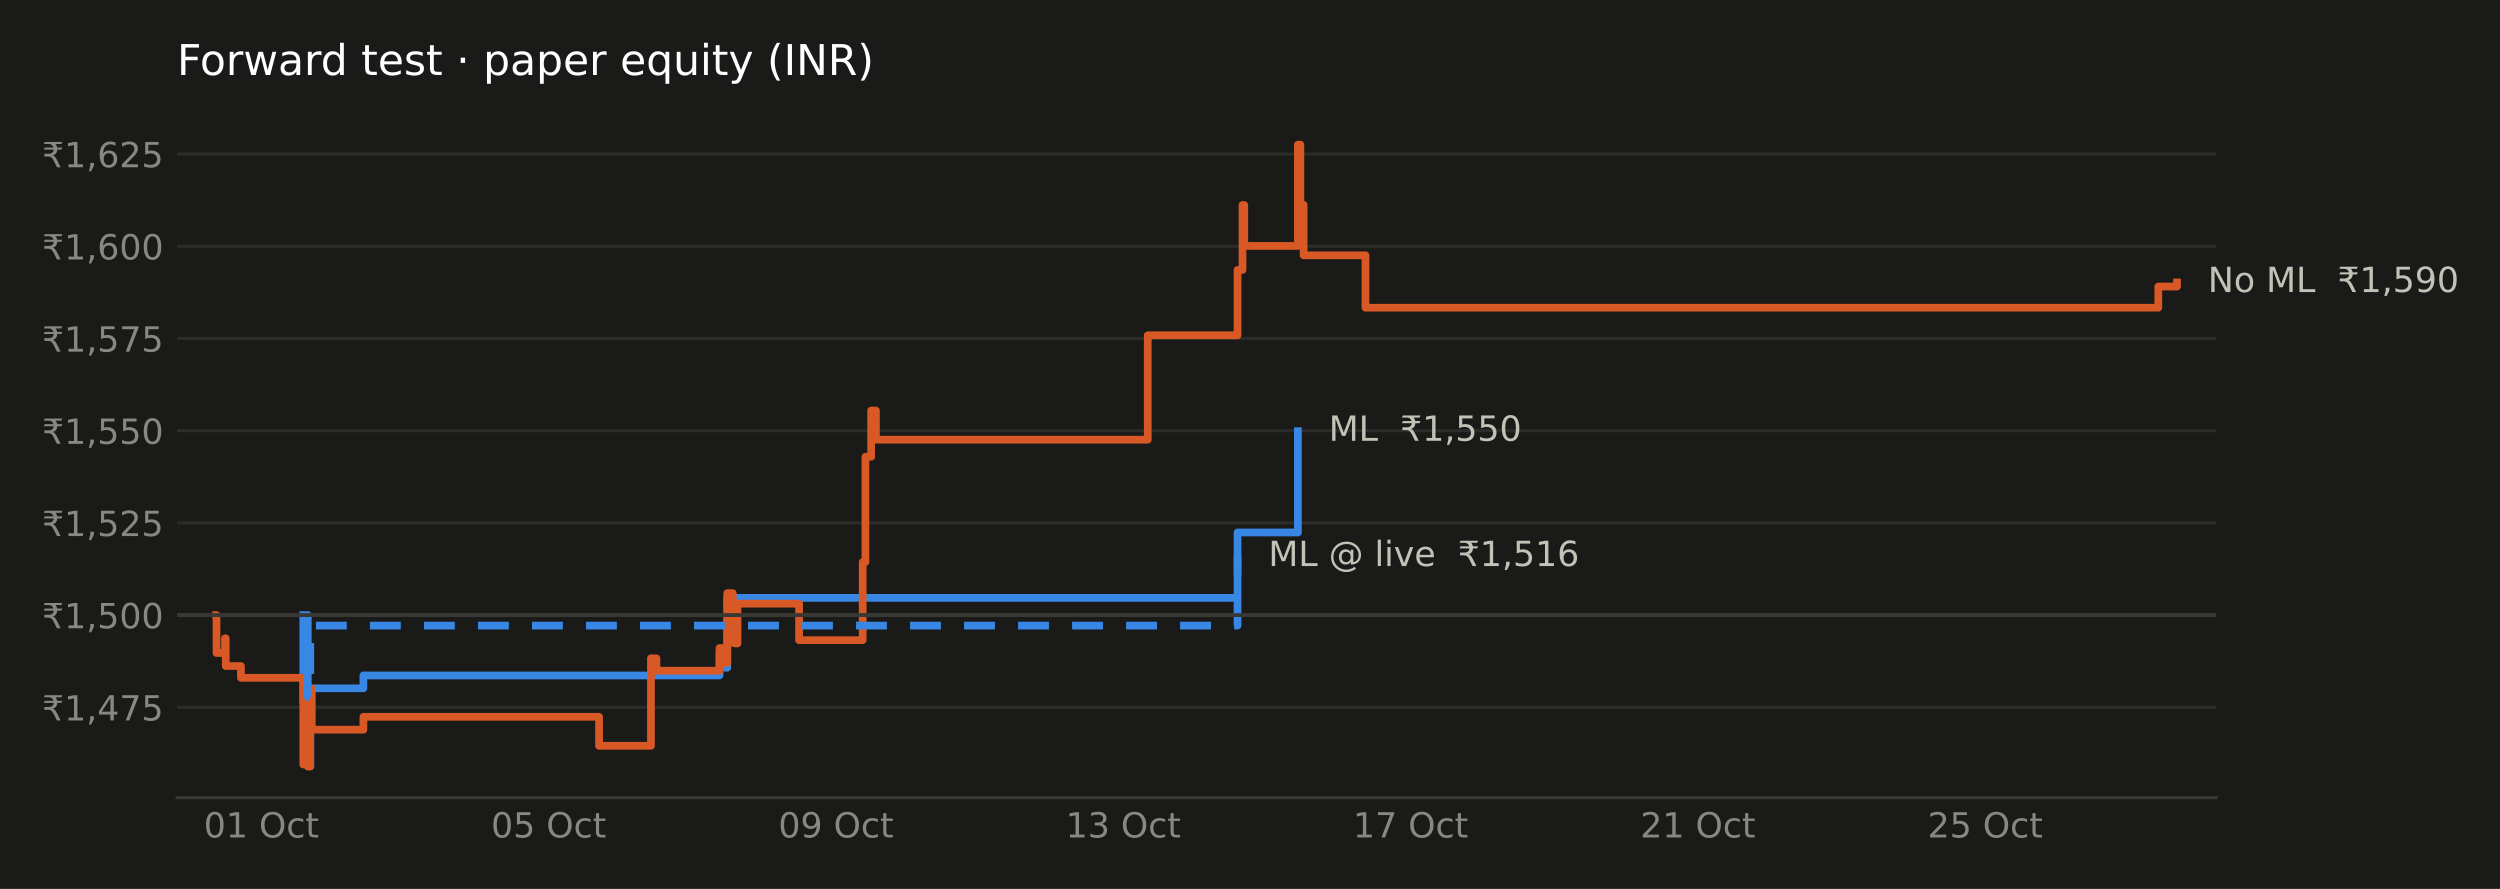
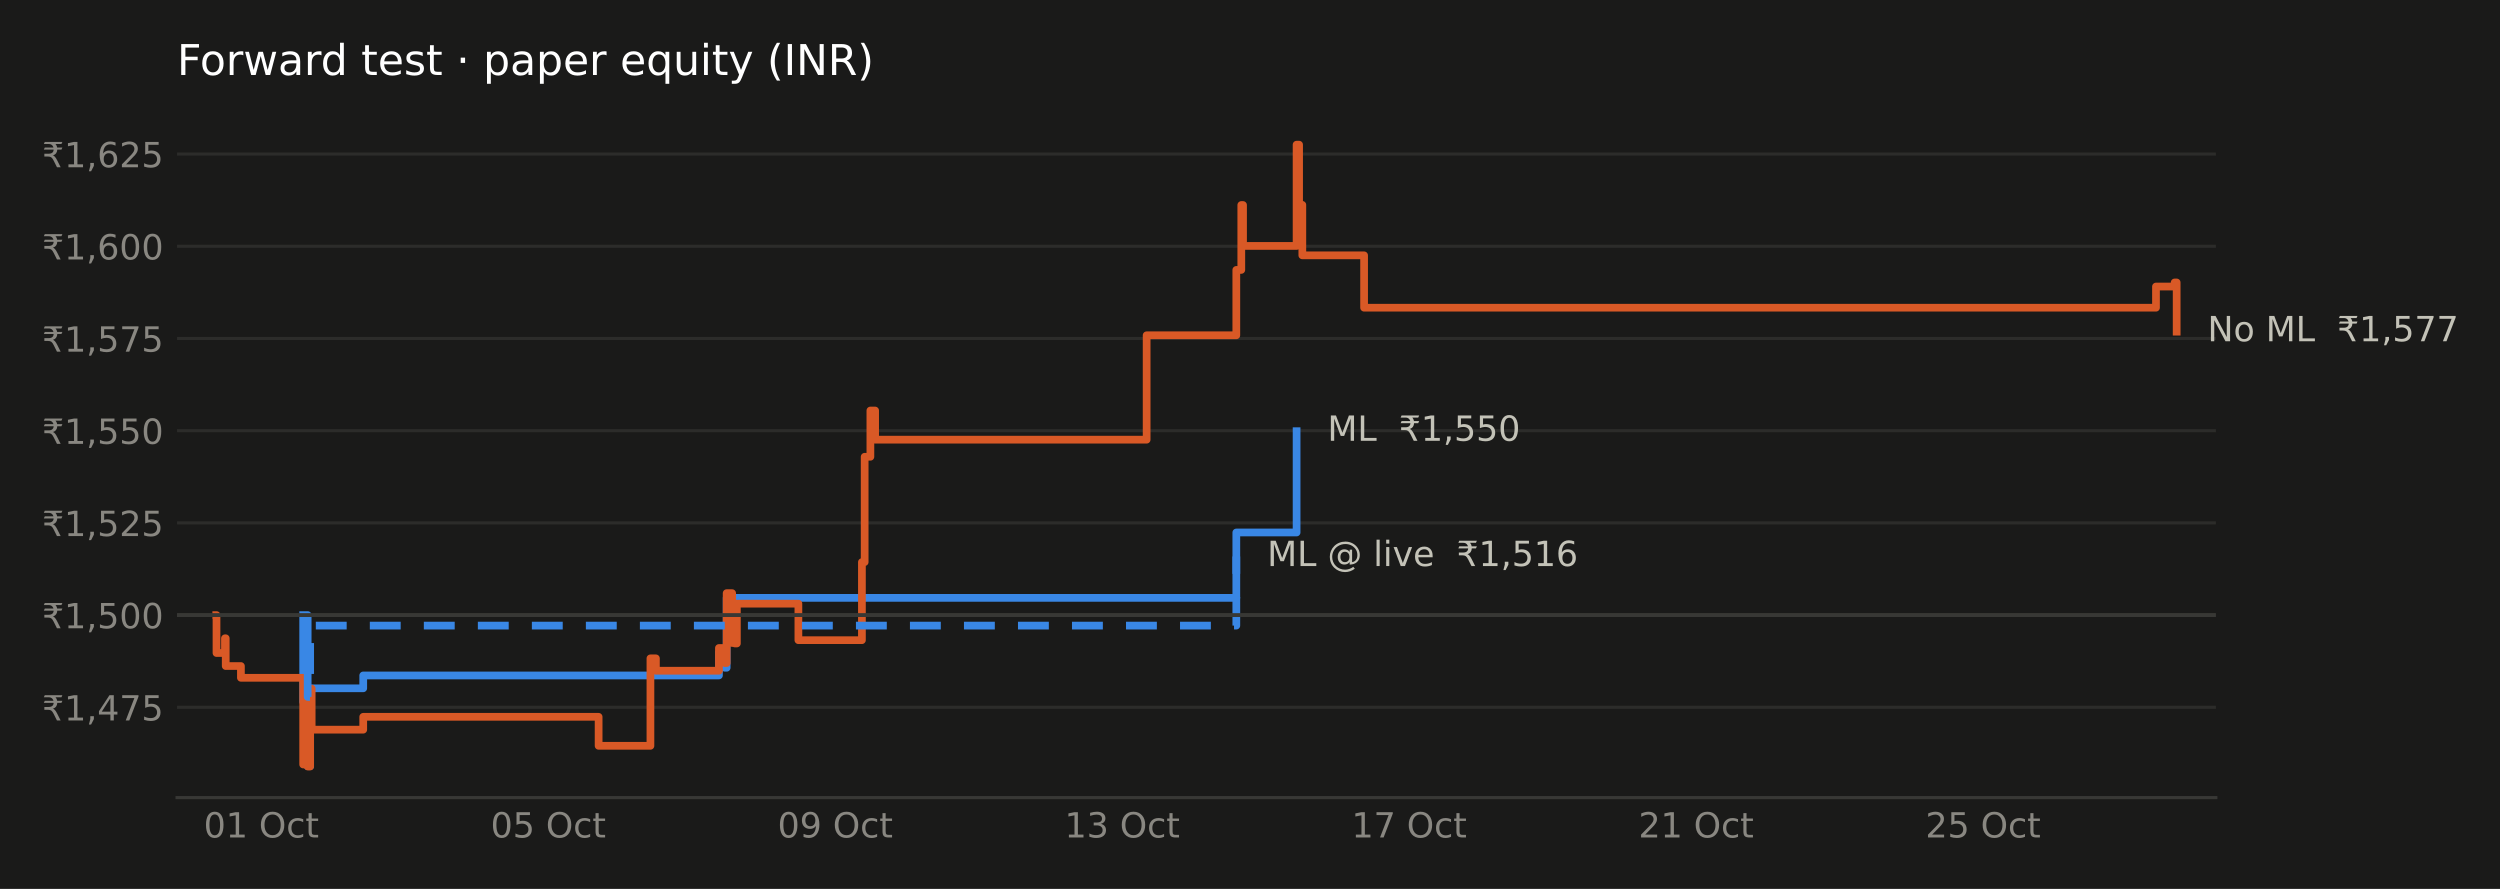
<svg xmlns="http://www.w3.org/2000/svg" xmlns:xlink="http://www.w3.org/1999/xlink" width="648pt" height="230.4pt" viewBox="0 0 648 230.4" version="1.1">
  <defs>
    <style type="text/css">*{stroke-linejoin: round; stroke-linecap: butt}</style>
  </defs>
  <g id="figure_1">
    <g id="patch_1">
      <path d="M 0 230.4  L 648 230.4  L 648 0  L 0 0  z " style="fill: #1a1a19" />
    </g>
    <g id="axes_1">
      <g id="patch_2">
-         <path d="M 45.89 206.74  L 574.442 206.74  L 574.442 29.44  L 45.89 29.44  z " style="fill: #1a1a19" />
+         <path d="M 45.89 206.74  L 574.352 206.74  L 574.352 29.44  L 45.89 29.44  z " style="fill: #1a1a19" />
      </g>
      <g id="matplotlib.axis_1">
        <g id="xtick_1">
          <g id="line2d_1" />
          <g id="text_1">
-             <g style="fill: #898781" transform="translate(52.81766 217.0786) scale(0.09 -0.09)">
+             <g style="fill: #898781" transform="translate(52.80205 217.0786) scale(0.09 -0.09)">
              <defs>
                <path id="DejaVuSans-30" d="M 2034 4250  Q 1547 4250 1301 3770  Q 1056 3291 1056 2328  Q 1056 1369 1301 889  Q 1547 409 2034 409  Q 2525 409 2770 889  Q 3016 1369 3016 2328  Q 3016 3291 2770 3770  Q 2525 4250 2034 4250  z M 2034 4750  Q 2819 4750 3233 4129  Q 3647 3509 3647 2328  Q 3647 1150 3233 529  Q 2819 -91 2034 -91  Q 1250 -91 836 529  Q 422 1150 422 2328  Q 422 3509 836 4129  Q 1250 4750 2034 4750  z " transform="scale(0.015625)" />
                <path id="DejaVuSans-31" d="M 794 531  L 1825 531  L 1825 4091  L 703 3866  L 703 4441  L 1819 4666  L 2450 4666  L 2450 531  L 3481 531  L 3481 0  L 794 0  L 794 531  z " transform="scale(0.015625)" />
                <path id="DejaVuSans-20" transform="scale(0.015625)" />
                <path id="DejaVuSans-4f" d="M 2522 4238  Q 1834 4238 1429 3725  Q 1025 3213 1025 2328  Q 1025 1447 1429 934  Q 1834 422 2522 422  Q 3209 422 3611 934  Q 4013 1447 4013 2328  Q 4013 3213 3611 3725  Q 3209 4238 2522 4238  z M 2522 4750  Q 3503 4750 4090 4092  Q 4678 3434 4678 2328  Q 4678 1225 4090 567  Q 3503 -91 2522 -91  Q 1538 -91 948 565  Q 359 1222 359 2328  Q 359 3434 948 4092  Q 1538 4750 2522 4750  z " transform="scale(0.015625)" />
                <path id="DejaVuSans-63" d="M 3122 3366  L 3122 2828  Q 2878 2963 2633 3030  Q 2388 3097 2138 3097  Q 1578 3097 1268 2742  Q 959 2388 959 1747  Q 959 1106 1268 751  Q 1578 397 2138 397  Q 2388 397 2633 464  Q 2878 531 3122 666  L 3122 134  Q 2881 22 2623 -34  Q 2366 -91 2075 -91  Q 1284 -91 818 406  Q 353 903 353 1747  Q 353 2603 823 3093  Q 1294 3584 2113 3584  Q 2378 3584 2631 3529  Q 2884 3475 3122 3366  z " transform="scale(0.015625)" />
                <path id="DejaVuSans-74" d="M 1172 4494  L 1172 3500  L 2356 3500  L 2356 3053  L 1172 3053  L 1172 1153  Q 1172 725 1289 603  Q 1406 481 1766 481  L 2356 481  L 2356 0  L 1766 0  Q 1100 0 847 248  Q 594 497 594 1153  L 594 3053  L 172 3053  L 172 3500  L 594 3500  L 594 4494  L 1172 4494  z " transform="scale(0.015625)" />
              </defs>
              <use xlink:href="#DejaVuSans-30" />
              <use xlink:href="#DejaVuSans-31" transform="translate(63.62305 0)" />
              <use xlink:href="#DejaVuSans-20" transform="translate(127.2461 0)" />
              <use xlink:href="#DejaVuSans-4f" transform="translate(159.0332 0)" />
              <use xlink:href="#DejaVuSans-63" transform="translate(237.7441 0)" />
              <use xlink:href="#DejaVuSans-74" transform="translate(292.7246 0)" />
            </g>
          </g>
        </g>
        <g id="xtick_2">
          <g id="line2d_2" />
          <g id="text_2">
-             <g style="fill: #898781" transform="translate(127.2864 217.0786) scale(0.09 -0.09)">
+             <g style="fill: #898781" transform="translate(127.1824 217.0786) scale(0.09 -0.09)">
              <defs>
                <path id="DejaVuSans-35" d="M 691 4666  L 3169 4666  L 3169 4134  L 1269 4134  L 1269 2991  Q 1406 3038 1543 3061  Q 1681 3084 1819 3084  Q 2600 3084 3056 2656  Q 3513 2228 3513 1497  Q 3513 744 3044 326  Q 2575 -91 1722 -91  Q 1428 -91 1123 -41  Q 819 9 494 109  L 494 744  Q 775 591 1075 516  Q 1375 441 1709 441  Q 2250 441 2565 725  Q 2881 1009 2881 1497  Q 2881 1984 2565 2268  Q 2250 2553 1709 2553  Q 1456 2553 1204 2497  Q 953 2441 691 2322  L 691 4666  z " transform="scale(0.015625)" />
              </defs>
              <use xlink:href="#DejaVuSans-30" />
              <use xlink:href="#DejaVuSans-35" transform="translate(63.62305 0)" />
              <use xlink:href="#DejaVuSans-20" transform="translate(127.2461 0)" />
              <use xlink:href="#DejaVuSans-4f" transform="translate(159.0332 0)" />
              <use xlink:href="#DejaVuSans-63" transform="translate(237.7441 0)" />
              <use xlink:href="#DejaVuSans-74" transform="translate(292.7246 0)" />
            </g>
          </g>
        </g>
        <g id="xtick_3">
          <g id="line2d_3" />
          <g id="text_3">
-             <g style="fill: #898781" transform="translate(201.7552 217.0786) scale(0.09 -0.09)">
+             <g style="fill: #898781" transform="translate(201.5628 217.0786) scale(0.09 -0.09)">
              <defs>
                <path id="DejaVuSans-39" d="M 703 97  L 703 672  Q 941 559 1184 500  Q 1428 441 1663 441  Q 2288 441 2617 861  Q 2947 1281 2994 2138  Q 2813 1869 2534 1725  Q 2256 1581 1919 1581  Q 1219 1581 811 2004  Q 403 2428 403 3163  Q 403 3881 828 4315  Q 1253 4750 1959 4750  Q 2769 4750 3195 4129  Q 3622 3509 3622 2328  Q 3622 1225 3098 567  Q 2575 -91 1691 -91  Q 1453 -91 1209 -44  Q 966 3 703 97  z M 1959 2075  Q 2384 2075 2632 2365  Q 2881 2656 2881 3163  Q 2881 3666 2632 3958  Q 2384 4250 1959 4250  Q 1534 4250 1286 3958  Q 1038 3666 1038 3163  Q 1038 2656 1286 2365  Q 1534 2075 1959 2075  z " transform="scale(0.015625)" />
              </defs>
              <use xlink:href="#DejaVuSans-30" />
              <use xlink:href="#DejaVuSans-39" transform="translate(63.62305 0)" />
              <use xlink:href="#DejaVuSans-20" transform="translate(127.2461 0)" />
              <use xlink:href="#DejaVuSans-4f" transform="translate(159.0332 0)" />
              <use xlink:href="#DejaVuSans-63" transform="translate(237.7441 0)" />
              <use xlink:href="#DejaVuSans-74" transform="translate(292.7246 0)" />
            </g>
          </g>
        </g>
        <g id="xtick_4">
          <g id="line2d_4" />
          <g id="text_4">
-             <g style="fill: #898781" transform="translate(276.2239 217.0786) scale(0.09 -0.09)">
+             <g style="fill: #898781" transform="translate(275.9432 217.0786) scale(0.09 -0.09)">
              <defs>
                <path id="DejaVuSans-33" d="M 2597 2516  Q 3050 2419 3304 2112  Q 3559 1806 3559 1356  Q 3559 666 3084 287  Q 2609 -91 1734 -91  Q 1441 -91 1130 -33  Q 819 25 488 141  L 488 750  Q 750 597 1062 519  Q 1375 441 1716 441  Q 2309 441 2620 675  Q 2931 909 2931 1356  Q 2931 1769 2642 2001  Q 2353 2234 1838 2234  L 1294 2234  L 1294 2753  L 1863 2753  Q 2328 2753 2575 2939  Q 2822 3125 2822 3475  Q 2822 3834 2567 4026  Q 2313 4219 1838 4219  Q 1578 4219 1281 4162  Q 984 4106 628 3988  L 628 4550  Q 988 4650 1302 4700  Q 1616 4750 1894 4750  Q 2613 4750 3031 4423  Q 3450 4097 3450 3541  Q 3450 3153 3228 2886  Q 3006 2619 2597 2516  z " transform="scale(0.015625)" />
              </defs>
              <use xlink:href="#DejaVuSans-31" />
              <use xlink:href="#DejaVuSans-33" transform="translate(63.62305 0)" />
              <use xlink:href="#DejaVuSans-20" transform="translate(127.2461 0)" />
              <use xlink:href="#DejaVuSans-4f" transform="translate(159.0332 0)" />
              <use xlink:href="#DejaVuSans-63" transform="translate(237.7441 0)" />
              <use xlink:href="#DejaVuSans-74" transform="translate(292.7246 0)" />
            </g>
          </g>
        </g>
        <g id="xtick_5">
          <g id="line2d_5" />
          <g id="text_5">
-             <g style="fill: #898781" transform="translate(350.6927 217.0786) scale(0.09 -0.09)">
+             <g style="fill: #898781" transform="translate(350.3236 217.0786) scale(0.09 -0.09)">
              <defs>
                <path id="DejaVuSans-37" d="M 525 4666  L 3525 4666  L 3525 4397  L 1831 0  L 1172 0  L 2766 4134  L 525 4134  L 525 4666  z " transform="scale(0.015625)" />
              </defs>
              <use xlink:href="#DejaVuSans-31" />
              <use xlink:href="#DejaVuSans-37" transform="translate(63.62305 0)" />
              <use xlink:href="#DejaVuSans-20" transform="translate(127.2461 0)" />
              <use xlink:href="#DejaVuSans-4f" transform="translate(159.0332 0)" />
              <use xlink:href="#DejaVuSans-63" transform="translate(237.7441 0)" />
              <use xlink:href="#DejaVuSans-74" transform="translate(292.7246 0)" />
            </g>
          </g>
        </g>
        <g id="xtick_6">
          <g id="line2d_6" />
          <g id="text_6">
-             <g style="fill: #898781" transform="translate(425.1614 217.0786) scale(0.09 -0.09)">
+             <g style="fill: #898781" transform="translate(424.704 217.0786) scale(0.09 -0.09)">
              <defs>
                <path id="DejaVuSans-32" d="M 1228 531  L 3431 531  L 3431 0  L 469 0  L 469 531  Q 828 903 1448 1529  Q 2069 2156 2228 2338  Q 2531 2678 2651 2914  Q 2772 3150 2772 3378  Q 2772 3750 2511 3984  Q 2250 4219 1831 4219  Q 1534 4219 1204 4116  Q 875 4013 500 3803  L 500 4441  Q 881 4594 1212 4672  Q 1544 4750 1819 4750  Q 2544 4750 2975 4387  Q 3406 4025 3406 3419  Q 3406 3131 3298 2873  Q 3191 2616 2906 2266  Q 2828 2175 2409 1742  Q 1991 1309 1228 531  z " transform="scale(0.015625)" />
              </defs>
              <use xlink:href="#DejaVuSans-32" />
              <use xlink:href="#DejaVuSans-31" transform="translate(63.62305 0)" />
              <use xlink:href="#DejaVuSans-20" transform="translate(127.2461 0)" />
              <use xlink:href="#DejaVuSans-4f" transform="translate(159.0332 0)" />
              <use xlink:href="#DejaVuSans-63" transform="translate(237.7441 0)" />
              <use xlink:href="#DejaVuSans-74" transform="translate(292.7246 0)" />
            </g>
          </g>
        </g>
        <g id="xtick_7">
          <g id="line2d_7" />
          <g id="text_7">
-             <g style="fill: #898781" transform="translate(499.6302 217.0786) scale(0.09 -0.09)">
+             <g style="fill: #898781" transform="translate(499.0844 217.0786) scale(0.09 -0.09)">
              <use xlink:href="#DejaVuSans-32" />
              <use xlink:href="#DejaVuSans-35" transform="translate(63.62305 0)" />
              <use xlink:href="#DejaVuSans-20" transform="translate(127.2461 0)" />
              <use xlink:href="#DejaVuSans-4f" transform="translate(159.0332 0)" />
              <use xlink:href="#DejaVuSans-63" transform="translate(237.7441 0)" />
              <use xlink:href="#DejaVuSans-74" transform="translate(292.7246 0)" />
            </g>
          </g>
        </g>
      </g>
      <g id="matplotlib.axis_2">
        <g id="ytick_1">
          <g id="line2d_8">
-             <path d="M 45.89 183.332  L 574.442 183.332  " clip-path="url(#pe01c732691)" style="fill: none; stroke: #2c2c2a; stroke-width: 0.8; stroke-linecap: square" />
+             <path d="M 45.89 183.332  L 574.352 183.332  " clip-path="url(#p45f1243f4b)" style="fill: none; stroke: #2c2c2a; stroke-width: 0.8; stroke-linecap: square" />
          </g>
          <g id="line2d_9" />
          <g id="text_8">
            <g style="fill: #898781" transform="translate(10.89844 186.7514) scale(0.09 -0.09)">
              <defs>
                <path id="DejaVuSans-20b9" d="M 331 4281  L 503 4666  L 3747 4666  L 3575 4281  L 2469 4281  Q 2716 4038 2781 3634  L 3747 3634  L 3575 3250  L 2806 3250  Q 2791 2856 2600 2591  Q 2397 2300 2006 2188  Q 2209 2119 2400 1894  Q 2584 1681 2788 1275  L 3428 0  L 2750 0  L 2153 1197  Q 1919 1669 1706 1819  Q 1488 1972 1113 1972  L 425 1972  L 425 2491  L 1219 2491  Q 1675 2491 1906 2700  Q 2119 2894 2138 3250  L 331 3250  L 503 3634  L 2103 3634  Q 2047 3844 1906 4006  Q 1675 4281 1219 4281  L 331 4281  z " transform="scale(0.015625)" />
                <path id="DejaVuSans-2c" d="M 750 794  L 1409 794  L 1409 256  L 897 -744  L 494 -744  L 750 256  L 750 794  z " transform="scale(0.015625)" />
                <path id="DejaVuSans-34" d="M 2419 4116  L 825 1625  L 2419 1625  L 2419 4116  z M 2253 4666  L 3047 4666  L 3047 1625  L 3713 1625  L 3713 1100  L 3047 1100  L 3047 0  L 2419 0  L 2419 1100  L 313 1100  L 313 1709  L 2253 4666  z " transform="scale(0.015625)" />
              </defs>
              <use xlink:href="#DejaVuSans-20b9" />
              <use xlink:href="#DejaVuSans-31" transform="translate(63.62305 0)" />
              <use xlink:href="#DejaVuSans-2c" transform="translate(127.2461 0)" />
              <use xlink:href="#DejaVuSans-34" transform="translate(159.0332 0)" />
              <use xlink:href="#DejaVuSans-37" transform="translate(222.6562 0)" />
              <use xlink:href="#DejaVuSans-35" transform="translate(286.2793 0)" />
            </g>
          </g>
        </g>
        <g id="ytick_2">
          <g id="line2d_10">
-             <path d="M 45.89 159.432  L 574.442 159.432  " clip-path="url(#pe01c732691)" style="fill: none; stroke: #2c2c2a; stroke-width: 0.8; stroke-linecap: square" />
+             <path d="M 45.89 159.432  L 574.352 159.432  " clip-path="url(#p45f1243f4b)" style="fill: none; stroke: #2c2c2a; stroke-width: 0.8; stroke-linecap: square" />
          </g>
          <g id="line2d_11" />
          <g id="text_9">
            <g style="fill: #898781" transform="translate(10.89844 162.851) scale(0.09 -0.09)">
              <use xlink:href="#DejaVuSans-20b9" />
              <use xlink:href="#DejaVuSans-31" transform="translate(63.62305 0)" />
              <use xlink:href="#DejaVuSans-2c" transform="translate(127.2461 0)" />
              <use xlink:href="#DejaVuSans-35" transform="translate(159.0332 0)" />
              <use xlink:href="#DejaVuSans-30" transform="translate(222.6562 0)" />
              <use xlink:href="#DejaVuSans-30" transform="translate(286.2793 0)" />
            </g>
          </g>
        </g>
        <g id="ytick_3">
          <g id="line2d_12">
-             <path d="M 45.89 135.531  L 574.442 135.531  " clip-path="url(#pe01c732691)" style="fill: none; stroke: #2c2c2a; stroke-width: 0.8; stroke-linecap: square" />
+             <path d="M 45.89 135.531  L 574.352 135.531  " clip-path="url(#p45f1243f4b)" style="fill: none; stroke: #2c2c2a; stroke-width: 0.8; stroke-linecap: square" />
          </g>
          <g id="line2d_13" />
          <g id="text_10">
            <g style="fill: #898781" transform="translate(10.89844 138.9506) scale(0.09 -0.09)">
              <use xlink:href="#DejaVuSans-20b9" />
              <use xlink:href="#DejaVuSans-31" transform="translate(63.62305 0)" />
              <use xlink:href="#DejaVuSans-2c" transform="translate(127.2461 0)" />
              <use xlink:href="#DejaVuSans-35" transform="translate(159.0332 0)" />
              <use xlink:href="#DejaVuSans-32" transform="translate(222.6562 0)" />
              <use xlink:href="#DejaVuSans-35" transform="translate(286.2793 0)" />
            </g>
          </g>
        </g>
        <g id="ytick_4">
          <g id="line2d_14">
-             <path d="M 45.89 111.631  L 574.442 111.631  " clip-path="url(#pe01c732691)" style="fill: none; stroke: #2c2c2a; stroke-width: 0.8; stroke-linecap: square" />
+             <path d="M 45.89 111.631  L 574.352 111.631  " clip-path="url(#p45f1243f4b)" style="fill: none; stroke: #2c2c2a; stroke-width: 0.8; stroke-linecap: square" />
          </g>
          <g id="line2d_15" />
          <g id="text_11">
            <g style="fill: #898781" transform="translate(10.89844 115.0502) scale(0.09 -0.09)">
              <use xlink:href="#DejaVuSans-20b9" />
              <use xlink:href="#DejaVuSans-31" transform="translate(63.62305 0)" />
              <use xlink:href="#DejaVuSans-2c" transform="translate(127.2461 0)" />
              <use xlink:href="#DejaVuSans-35" transform="translate(159.0332 0)" />
              <use xlink:href="#DejaVuSans-35" transform="translate(222.6562 0)" />
              <use xlink:href="#DejaVuSans-30" transform="translate(286.2793 0)" />
            </g>
          </g>
        </g>
        <g id="ytick_5">
          <g id="line2d_16">
-             <path d="M 45.89 87.731  L 574.442 87.731  " clip-path="url(#pe01c732691)" style="fill: none; stroke: #2c2c2a; stroke-width: 0.8; stroke-linecap: square" />
+             <path d="M 45.89 87.731  L 574.352 87.731  " clip-path="url(#p45f1243f4b)" style="fill: none; stroke: #2c2c2a; stroke-width: 0.8; stroke-linecap: square" />
          </g>
          <g id="line2d_17" />
          <g id="text_12">
            <g style="fill: #898781" transform="translate(10.89844 91.14983) scale(0.09 -0.09)">
              <use xlink:href="#DejaVuSans-20b9" />
              <use xlink:href="#DejaVuSans-31" transform="translate(63.62305 0)" />
              <use xlink:href="#DejaVuSans-2c" transform="translate(127.2461 0)" />
              <use xlink:href="#DejaVuSans-35" transform="translate(159.0332 0)" />
              <use xlink:href="#DejaVuSans-37" transform="translate(222.6562 0)" />
              <use xlink:href="#DejaVuSans-35" transform="translate(286.2793 0)" />
            </g>
          </g>
        </g>
        <g id="ytick_6">
          <g id="line2d_18">
-             <path d="M 45.89 63.83  L 574.442 63.83  " clip-path="url(#pe01c732691)" style="fill: none; stroke: #2c2c2a; stroke-width: 0.8; stroke-linecap: square" />
+             <path d="M 45.89 63.83  L 574.352 63.83  " clip-path="url(#p45f1243f4b)" style="fill: none; stroke: #2c2c2a; stroke-width: 0.8; stroke-linecap: square" />
          </g>
          <g id="line2d_19" />
          <g id="text_13">
            <g style="fill: #898781" transform="translate(10.89844 67.24944) scale(0.09 -0.09)">
              <defs>
                <path id="DejaVuSans-36" d="M 2113 2584  Q 1688 2584 1439 2293  Q 1191 2003 1191 1497  Q 1191 994 1439 701  Q 1688 409 2113 409  Q 2538 409 2786 701  Q 3034 994 3034 1497  Q 3034 2003 2786 2293  Q 2538 2584 2113 2584  z M 3366 4563  L 3366 3988  Q 3128 4100 2886 4159  Q 2644 4219 2406 4219  Q 1781 4219 1451 3797  Q 1122 3375 1075 2522  Q 1259 2794 1537 2939  Q 1816 3084 2150 3084  Q 2853 3084 3261 2657  Q 3669 2231 3669 1497  Q 3669 778 3244 343  Q 2819 -91 2113 -91  Q 1303 -91 875 529  Q 447 1150 447 2328  Q 447 3434 972 4092  Q 1497 4750 2381 4750  Q 2619 4750 2861 4703  Q 3103 4656 3366 4563  z " transform="scale(0.015625)" />
              </defs>
              <use xlink:href="#DejaVuSans-20b9" />
              <use xlink:href="#DejaVuSans-31" transform="translate(63.62305 0)" />
              <use xlink:href="#DejaVuSans-2c" transform="translate(127.2461 0)" />
              <use xlink:href="#DejaVuSans-36" transform="translate(159.0332 0)" />
              <use xlink:href="#DejaVuSans-30" transform="translate(222.6562 0)" />
              <use xlink:href="#DejaVuSans-30" transform="translate(286.2793 0)" />
            </g>
          </g>
        </g>
        <g id="ytick_7">
          <g id="line2d_20">
-             <path d="M 45.89 39.93  L 574.442 39.93  " clip-path="url(#pe01c732691)" style="fill: none; stroke: #2c2c2a; stroke-width: 0.8; stroke-linecap: square" />
+             <path d="M 45.89 39.93  L 574.352 39.93  " clip-path="url(#p45f1243f4b)" style="fill: none; stroke: #2c2c2a; stroke-width: 0.8; stroke-linecap: square" />
          </g>
          <g id="line2d_21" />
          <g id="text_14">
            <g style="fill: #898781" transform="translate(10.89844 43.34906) scale(0.09 -0.09)">
              <use xlink:href="#DejaVuSans-20b9" />
              <use xlink:href="#DejaVuSans-31" transform="translate(63.62305 0)" />
              <use xlink:href="#DejaVuSans-2c" transform="translate(127.2461 0)" />
              <use xlink:href="#DejaVuSans-36" transform="translate(159.0332 0)" />
              <use xlink:href="#DejaVuSans-32" transform="translate(222.6562 0)" />
              <use xlink:href="#DejaVuSans-35" transform="translate(286.2793 0)" />
            </g>
          </g>
        </g>
      </g>
      <g id="line2d_22">
-         <path d="M 78.615 159.432  L 78.615 159.432  L 78.615 181.9  L 79.197 181.9  L 79.197 177.919  L 79.778 177.919  L 79.778 198.6  L 80.425 198.6  L 80.425 178.406  L 94.194 178.406  L 94.194 175.074  L 186.504 175.074  L 186.504 169.183  L 188.056 169.183  L 188.056 173.084  L 188.508 173.084  L 188.508 154.962  L 320.768 154.962  L 320.768 138.019  L 336.411 138.019  L 336.411 111.772  " clip-path="url(#pe01c732691)" style="fill: none; stroke: #3987e5; stroke-width: 2; stroke-linecap: square" />
+         <path d="M 78.586 159.432  L 78.586 159.432  L 78.586 181.9  L 79.167 181.9  L 79.167 177.919  L 79.749 177.919  L 79.749 198.6  L 80.394 198.6  L 80.394 178.406  L 94.147 178.406  L 94.147 175.074  L 186.348 175.074  L 186.348 169.183  L 187.897 169.183  L 187.897 173.084  L 188.349 173.084  L 188.349 154.962  L 320.452 154.962  L 320.452 138.019  L 336.077 138.019  L 336.077 111.772  " clip-path="url(#p45f1243f4b)" style="fill: none; stroke: #3987e5; stroke-width: 2; stroke-linecap: square" />
      </g>
      <g id="line2d_23">
-         <path d="M 56.054 159.432  L 56.119 159.432  L 56.119 169.264  L 58.317 169.264  L 58.317 165.445  L 58.511 165.445  L 58.511 172.637  L 62.454 172.637  L 62.454 175.684  L 78.615 175.684  L 78.615 198.153  L 78.809 198.153  L 78.809 181.982  L 79.197 181.982  L 79.197 178  L 79.778 178  L 79.778 198.681  L 80.425 198.681  L 80.425 178.487  L 80.813 178.487  L 80.813 189.133  L 94.194 189.133  L 94.194 185.801  L 155.281 185.801  L 155.281 193.318  L 168.727 193.318  L 168.727 170.646  L 170.149 170.646  L 170.149 173.856  L 186.504 173.856  L 186.504 167.964  L 188.056 167.964  L 188.056 171.865  L 188.508 171.865  L 188.508 153.743  L 189.93 153.743  L 189.93 166.664  L 190.641 166.664  L 190.641 166.786  L 191.158 166.786  L 191.158 156.466  L 207.125 156.466  L 207.125 165.933  L 223.609 165.933  L 223.609 145.699  L 224.32 145.699  L 224.32 118.395  L 225.807 118.395  L 225.807 106.409  L 227.035 106.409  L 227.035 113.966  L 297.496 113.966  L 297.496 86.906  L 320.768 86.906  L 320.768 69.963  L 322.06 69.963  L 322.06 53.142  L 322.513 53.142  L 322.513 63.746  L 336.411 63.746  L 336.411 37.499  L 337.058 37.499  L 337.058 53.101  L 337.898 53.101  L 337.898 66.184  L 353.929 66.184  L 353.929 79.755  L 559.43 79.755  L 559.43 74.27  L 564.278 74.27  L 564.278 73.213  " clip-path="url(#pe01c732691)" style="fill: none; stroke: #d95926; stroke-width: 2; stroke-linecap: square" />
+         <path d="M 56.053 159.432  L 56.117 159.432  L 56.117 169.264  L 58.313 169.264  L 58.313 165.445  L 58.506 165.445  L 58.506 172.637  L 62.445 172.637  L 62.445 175.684  L 78.586 175.684  L 78.586 198.153  L 78.78 198.153  L 78.78 181.982  L 79.167 181.982  L 79.167 178  L 79.749 178  L 79.749 198.681  L 80.394 198.681  L 80.394 178.487  L 80.782 178.487  L 80.782 189.133  L 94.147 189.133  L 94.147 185.801  L 155.162 185.801  L 155.162 193.318  L 168.592 193.318  L 168.592 170.646  L 170.012 170.646  L 170.012 173.856  L 186.348 173.856  L 186.348 167.964  L 187.897 167.964  L 187.897 171.865  L 188.349 171.865  L 188.349 153.743  L 189.77 153.743  L 189.77 166.664  L 190.48 166.664  L 190.48 166.786  L 190.996 166.786  L 190.996 156.466  L 206.944 156.466  L 206.944 165.933  L 223.409 165.933  L 223.409 145.699  L 224.119 145.699  L 224.119 118.395  L 225.604 118.395  L 225.604 106.409  L 226.831 106.409  L 226.831 113.966  L 297.208 113.966  L 297.208 86.906  L 320.452 86.906  L 320.452 69.963  L 321.743 69.963  L 321.743 53.142  L 322.195 53.142  L 322.195 63.746  L 336.077 63.746  L 336.077 37.499  L 336.722 37.499  L 336.722 53.101  L 337.562 53.101  L 337.562 66.184  L 353.574 66.184  L 353.574 79.755  L 558.831 79.755  L 558.831 74.27  L 563.673 74.27  L 563.673 73.213  L 564.19 73.213  L 564.19 85.971  " clip-path="url(#p45f1243f4b)" style="fill: none; stroke: #d95926; stroke-width: 2; stroke-linecap: square" />
      </g>
      <g id="line2d_24">
-         <path d="M 79.585 159.432  L 79.778 159.432  L 79.778 180.641  L 80.425 180.641  L 80.425 162.154  L 320.768 162.154  L 320.768 144.236  " clip-path="url(#pe01c732691)" style="fill: none; stroke-dasharray: 8,6; stroke-dashoffset: 0; stroke: #3987e5; stroke-width: 2" />
+         <path d="M 79.555 159.432  L 79.749 159.432  L 79.749 180.641  L 80.394 180.641  L 80.394 162.154  L 320.452 162.154  L 320.452 144.236  " clip-path="url(#p45f1243f4b)" style="fill: none; stroke-dasharray: 8,6; stroke-dashoffset: 0; stroke: #3987e5; stroke-width: 2" />
      </g>
      <g id="line2d_25">
-         <path d="M 45.89 159.432  L 574.442 159.432  " clip-path="url(#pe01c732691)" style="fill: none; stroke: #383835; stroke-linecap: square" />
+         <path d="M 45.89 159.432  L 574.352 159.432  " clip-path="url(#p45f1243f4b)" style="fill: none; stroke: #383835; stroke-linecap: square" />
      </g>
      <g id="patch_3">
-         <path d="M 45.89 206.74  L 574.442 206.74  " style="fill: none; stroke: #383835; stroke-width: 0.8; stroke-linejoin: miter; stroke-linecap: square" />
+         <path d="M 45.89 206.74  L 574.352 206.74  " style="fill: none; stroke: #383835; stroke-width: 0.8; stroke-linejoin: miter; stroke-linecap: square" />
      </g>
      <g id="text_15">
-         <g style="fill: #c3c2b7" transform="translate(328.7676 146.7193) scale(0.09 -0.09)">
+         <g style="fill: #c3c2b7" transform="translate(328.4518 146.7193) scale(0.09 -0.09)">
          <defs>
            <path id="DejaVuSans-4d" d="M 628 4666  L 1569 4666  L 2759 1491  L 3956 4666  L 4897 4666  L 4897 0  L 4281 0  L 4281 4097  L 3078 897  L 2444 897  L 1241 4097  L 1241 0  L 628 0  L 628 4666  z " transform="scale(0.015625)" />
            <path id="DejaVuSans-4c" d="M 628 4666  L 1259 4666  L 1259 531  L 3531 531  L 3531 0  L 628 0  L 628 4666  z " transform="scale(0.015625)" />
            <path id="DejaVuSans-40" d="M 2381 1678  Q 2381 1231 2603 976  Q 2825 722 3213 722  Q 3597 722 3817 978  Q 4038 1234 4038 1678  Q 4038 2116 3813 2373  Q 3588 2631 3206 2631  Q 2828 2631 2604 2375  Q 2381 2119 2381 1678  z M 4084 744  Q 3897 503 3655 389  Q 3413 275 3091 275  Q 2553 275 2217 664  Q 1881 1053 1881 1678  Q 1881 2303 2218 2693  Q 2556 3084 3091 3084  Q 3413 3084 3656 2967  Q 3900 2850 4084 2613  L 4084 3022  L 4531 3022  L 4531 722  Q 4988 791 5245 1139  Q 5503 1488 5503 2041  Q 5503 2375 5404 2669  Q 5306 2963 5106 3213  Q 4781 3622 4314 3839  Q 3847 4056 3297 4056  Q 2913 4056 2559 3954  Q 2206 3853 1906 3653  Q 1416 3334 1139 2817  Q 863 2300 863 1697  Q 863 1200 1042 765  Q 1222 331 1563 0  Q 1891 -325 2322 -495  Q 2753 -666 3244 -666  Q 3647 -666 4036 -530  Q 4425 -394 4750 -141  L 5031 -488  Q 4641 -791 4180 -952  Q 3719 -1113 3244 -1113  Q 2666 -1113 2153 -908  Q 1641 -703 1241 -313  Q 841 78 631 592  Q 422 1106 422 1697  Q 422 2266 634 2781  Q 847 3297 1241 3688  Q 1644 4084 2172 4295  Q 2700 4506 3291 4506  Q 3953 4506 4520 4234  Q 5088 3963 5472 3463  Q 5706 3156 5829 2797  Q 5953 2438 5953 2053  Q 5953 1231 5456 756  Q 4959 281 4084 263  L 4084 744  z " transform="scale(0.015625)" />
            <path id="DejaVuSans-6c" d="M 603 4863  L 1178 4863  L 1178 0  L 603 0  L 603 4863  z " transform="scale(0.015625)" />
            <path id="DejaVuSans-69" d="M 603 3500  L 1178 3500  L 1178 0  L 603 0  L 603 3500  z M 603 4863  L 1178 4863  L 1178 4134  L 603 4134  L 603 4863  z " transform="scale(0.015625)" />
            <path id="DejaVuSans-76" d="M 191 3500  L 800 3500  L 1894 563  L 2988 3500  L 3597 3500  L 2284 0  L 1503 0  L 191 3500  z " transform="scale(0.015625)" />
            <path id="DejaVuSans-65" d="M 3597 1894  L 3597 1613  L 953 1613  Q 991 1019 1311 708  Q 1631 397 2203 397  Q 2534 397 2845 478  Q 3156 559 3463 722  L 3463 178  Q 3153 47 2828 -22  Q 2503 -91 2169 -91  Q 1331 -91 842 396  Q 353 884 353 1716  Q 353 2575 817 3079  Q 1281 3584 2069 3584  Q 2775 3584 3186 3129  Q 3597 2675 3597 1894  z M 3022 2063  Q 3016 2534 2758 2815  Q 2500 3097 2075 3097  Q 1594 3097 1305 2825  Q 1016 2553 972 2059  L 3022 2063  z " transform="scale(0.015625)" />
          </defs>
          <use xlink:href="#DejaVuSans-4d" />
          <use xlink:href="#DejaVuSans-4c" transform="translate(86.2793 0)" />
          <use xlink:href="#DejaVuSans-20" transform="translate(141.9922 0)" />
          <use xlink:href="#DejaVuSans-40" transform="translate(173.7793 0)" />
          <use xlink:href="#DejaVuSans-20" transform="translate(273.7793 0)" />
          <use xlink:href="#DejaVuSans-6c" transform="translate(305.5664 0)" />
          <use xlink:href="#DejaVuSans-69" transform="translate(333.3496 0)" />
          <use xlink:href="#DejaVuSans-76" transform="translate(361.1328 0)" />
          <use xlink:href="#DejaVuSans-65" transform="translate(420.3125 0)" />
          <use xlink:href="#DejaVuSans-20" transform="translate(481.8359 0)" />
          <use xlink:href="#DejaVuSans-20" transform="translate(513.623 0)" />
          <use xlink:href="#DejaVuSans-20b9" transform="translate(545.4102 0)" />
          <use xlink:href="#DejaVuSans-31" transform="translate(609.0332 0)" />
          <use xlink:href="#DejaVuSans-2c" transform="translate(672.6562 0)" />
          <use xlink:href="#DejaVuSans-35" transform="translate(704.4434 0)" />
          <use xlink:href="#DejaVuSans-31" transform="translate(768.0664 0)" />
          <use xlink:href="#DejaVuSans-36" transform="translate(831.6895 0)" />
        </g>
      </g>
      <g id="text_16">
-         <g style="fill: #c3c2b7" transform="translate(344.4112 114.2554) scale(0.09 -0.09)">
+         <g style="fill: #c3c2b7" transform="translate(344.0768 114.2554) scale(0.09 -0.09)">
          <use xlink:href="#DejaVuSans-4d" />
          <use xlink:href="#DejaVuSans-4c" transform="translate(86.2793 0)" />
          <use xlink:href="#DejaVuSans-20" transform="translate(141.9922 0)" />
          <use xlink:href="#DejaVuSans-20" transform="translate(173.7793 0)" />
          <use xlink:href="#DejaVuSans-20b9" transform="translate(205.5664 0)" />
          <use xlink:href="#DejaVuSans-31" transform="translate(269.1895 0)" />
          <use xlink:href="#DejaVuSans-2c" transform="translate(332.8125 0)" />
          <use xlink:href="#DejaVuSans-35" transform="translate(364.5996 0)" />
          <use xlink:href="#DejaVuSans-35" transform="translate(428.2227 0)" />
          <use xlink:href="#DejaVuSans-30" transform="translate(491.8457 0)" />
        </g>
      </g>
      <g id="text_17">
-         <g style="fill: #c3c2b7" transform="translate(572.2778 75.69688) scale(0.09 -0.09)">
+         <g style="fill: #c3c2b7" transform="translate(572.1896 88.4549) scale(0.09 -0.09)">
          <defs>
            <path id="DejaVuSans-4e" d="M 628 4666  L 1478 4666  L 3547 763  L 3547 4666  L 4159 4666  L 4159 0  L 3309 0  L 1241 3903  L 1241 0  L 628 0  L 628 4666  z " transform="scale(0.015625)" />
            <path id="DejaVuSans-6f" d="M 1959 3097  Q 1497 3097 1228 2736  Q 959 2375 959 1747  Q 959 1119 1226 758  Q 1494 397 1959 397  Q 2419 397 2687 759  Q 2956 1122 2956 1747  Q 2956 2369 2687 2733  Q 2419 3097 1959 3097  z M 1959 3584  Q 2709 3584 3137 3096  Q 3566 2609 3566 1747  Q 3566 888 3137 398  Q 2709 -91 1959 -91  Q 1206 -91 779 398  Q 353 888 353 1747  Q 353 2609 779 3096  Q 1206 3584 1959 3584  z " transform="scale(0.015625)" />
          </defs>
          <use xlink:href="#DejaVuSans-4e" />
          <use xlink:href="#DejaVuSans-6f" transform="translate(74.80469 0)" />
          <use xlink:href="#DejaVuSans-20" transform="translate(135.9863 0)" />
          <use xlink:href="#DejaVuSans-4d" transform="translate(167.7734 0)" />
          <use xlink:href="#DejaVuSans-4c" transform="translate(254.0527 0)" />
          <use xlink:href="#DejaVuSans-20" transform="translate(309.7656 0)" />
          <use xlink:href="#DejaVuSans-20" transform="translate(341.5527 0)" />
          <use xlink:href="#DejaVuSans-20b9" transform="translate(373.3398 0)" />
          <use xlink:href="#DejaVuSans-31" transform="translate(436.9629 0)" />
          <use xlink:href="#DejaVuSans-2c" transform="translate(500.5859 0)" />
          <use xlink:href="#DejaVuSans-35" transform="translate(532.373 0)" />
-           <use xlink:href="#DejaVuSans-39" transform="translate(595.9961 0)" />
-           <use xlink:href="#DejaVuSans-30" transform="translate(659.6191 0)" />
+           <use xlink:href="#DejaVuSans-37" transform="translate(595.9961 0)" />
+           <use xlink:href="#DejaVuSans-37" transform="translate(659.6191 0)" />
        </g>
      </g>
      <g id="text_18">
        <g style="fill: #ffffff" transform="translate(45.89 19.44) scale(0.11 -0.11)">
          <defs>
            <path id="DejaVuSans-46" d="M 628 4666  L 3309 4666  L 3309 4134  L 1259 4134  L 1259 2759  L 3109 2759  L 3109 2228  L 1259 2228  L 1259 0  L 628 0  L 628 4666  z " transform="scale(0.015625)" />
            <path id="DejaVuSans-72" d="M 2631 2963  Q 2534 3019 2420 3045  Q 2306 3072 2169 3072  Q 1681 3072 1420 2755  Q 1159 2438 1159 1844  L 1159 0  L 581 0  L 581 3500  L 1159 3500  L 1159 2956  Q 1341 3275 1631 3429  Q 1922 3584 2338 3584  Q 2397 3584 2469 3576  Q 2541 3569 2628 3553  L 2631 2963  z " transform="scale(0.015625)" />
            <path id="DejaVuSans-77" d="M 269 3500  L 844 3500  L 1563 769  L 2278 3500  L 2956 3500  L 3675 769  L 4391 3500  L 4966 3500  L 4050 0  L 3372 0  L 2619 2869  L 1863 0  L 1184 0  L 269 3500  z " transform="scale(0.015625)" />
            <path id="DejaVuSans-61" d="M 2194 1759  Q 1497 1759 1228 1600  Q 959 1441 959 1056  Q 959 750 1161 570  Q 1363 391 1709 391  Q 2188 391 2477 730  Q 2766 1069 2766 1631  L 2766 1759  L 2194 1759  z M 3341 1997  L 3341 0  L 2766 0  L 2766 531  Q 2569 213 2275 61  Q 1981 -91 1556 -91  Q 1019 -91 701 211  Q 384 513 384 1019  Q 384 1609 779 1909  Q 1175 2209 1959 2209  L 2766 2209  L 2766 2266  Q 2766 2663 2505 2880  Q 2244 3097 1772 3097  Q 1472 3097 1187 3025  Q 903 2953 641 2809  L 641 3341  Q 956 3463 1253 3523  Q 1550 3584 1831 3584  Q 2591 3584 2966 3190  Q 3341 2797 3341 1997  z " transform="scale(0.015625)" />
            <path id="DejaVuSans-64" d="M 2906 2969  L 2906 4863  L 3481 4863  L 3481 0  L 2906 0  L 2906 525  Q 2725 213 2448 61  Q 2172 -91 1784 -91  Q 1150 -91 751 415  Q 353 922 353 1747  Q 353 2572 751 3078  Q 1150 3584 1784 3584  Q 2172 3584 2448 3432  Q 2725 3281 2906 2969  z M 947 1747  Q 947 1113 1208 752  Q 1469 391 1925 391  Q 2381 391 2643 752  Q 2906 1113 2906 1747  Q 2906 2381 2643 2742  Q 2381 3103 1925 3103  Q 1469 3103 1208 2742  Q 947 2381 947 1747  z " transform="scale(0.015625)" />
            <path id="DejaVuSans-73" d="M 2834 3397  L 2834 2853  Q 2591 2978 2328 3040  Q 2066 3103 1784 3103  Q 1356 3103 1142 2972  Q 928 2841 928 2578  Q 928 2378 1081 2264  Q 1234 2150 1697 2047  L 1894 2003  Q 2506 1872 2764 1633  Q 3022 1394 3022 966  Q 3022 478 2636 193  Q 2250 -91 1575 -91  Q 1294 -91 989 -36  Q 684 19 347 128  L 347 722  Q 666 556 975 473  Q 1284 391 1588 391  Q 1994 391 2212 530  Q 2431 669 2431 922  Q 2431 1156 2273 1281  Q 2116 1406 1581 1522  L 1381 1569  Q 847 1681 609 1914  Q 372 2147 372 2553  Q 372 3047 722 3315  Q 1072 3584 1716 3584  Q 2034 3584 2315 3537  Q 2597 3491 2834 3397  z " transform="scale(0.015625)" />
            <path id="DejaVuSans-b7" d="M 684 2619  L 1344 2619  L 1344 1825  L 684 1825  L 684 2619  z " transform="scale(0.015625)" />
            <path id="DejaVuSans-70" d="M 1159 525  L 1159 -1331  L 581 -1331  L 581 3500  L 1159 3500  L 1159 2969  Q 1341 3281 1617 3432  Q 1894 3584 2278 3584  Q 2916 3584 3314 3078  Q 3713 2572 3713 1747  Q 3713 922 3314 415  Q 2916 -91 2278 -91  Q 1894 -91 1617 61  Q 1341 213 1159 525  z M 3116 1747  Q 3116 2381 2855 2742  Q 2594 3103 2138 3103  Q 1681 3103 1420 2742  Q 1159 2381 1159 1747  Q 1159 1113 1420 752  Q 1681 391 2138 391  Q 2594 391 2855 752  Q 3116 1113 3116 1747  z " transform="scale(0.015625)" />
            <path id="DejaVuSans-71" d="M 947 1747  Q 947 1113 1208 752  Q 1469 391 1925 391  Q 2381 391 2643 752  Q 2906 1113 2906 1747  Q 2906 2381 2643 2742  Q 2381 3103 1925 3103  Q 1469 3103 1208 2742  Q 947 2381 947 1747  z M 2906 525  Q 2725 213 2448 61  Q 2172 -91 1784 -91  Q 1150 -91 751 415  Q 353 922 353 1747  Q 353 2572 751 3078  Q 1150 3584 1784 3584  Q 2172 3584 2448 3432  Q 2725 3281 2906 2969  L 2906 3500  L 3481 3500  L 3481 -1331  L 2906 -1331  L 2906 525  z " transform="scale(0.015625)" />
            <path id="DejaVuSans-75" d="M 544 1381  L 544 3500  L 1119 3500  L 1119 1403  Q 1119 906 1312 657  Q 1506 409 1894 409  Q 2359 409 2629 706  Q 2900 1003 2900 1516  L 2900 3500  L 3475 3500  L 3475 0  L 2900 0  L 2900 538  Q 2691 219 2414 64  Q 2138 -91 1772 -91  Q 1169 -91 856 284  Q 544 659 544 1381  z M 1991 3584  L 1991 3584  z " transform="scale(0.015625)" />
            <path id="DejaVuSans-79" d="M 2059 -325  Q 1816 -950 1584 -1140  Q 1353 -1331 966 -1331  L 506 -1331  L 506 -850  L 844 -850  Q 1081 -850 1212 -737  Q 1344 -625 1503 -206  L 1606 56  L 191 3500  L 800 3500  L 1894 763  L 2988 3500  L 3597 3500  L 2059 -325  z " transform="scale(0.015625)" />
            <path id="DejaVuSans-28" d="M 1984 4856  Q 1566 4138 1362 3434  Q 1159 2731 1159 2009  Q 1159 1288 1364 580  Q 1569 -128 1984 -844  L 1484 -844  Q 1016 -109 783 600  Q 550 1309 550 2009  Q 550 2706 781 3412  Q 1013 4119 1484 4856  L 1984 4856  z " transform="scale(0.015625)" />
            <path id="DejaVuSans-49" d="M 628 4666  L 1259 4666  L 1259 0  L 628 0  L 628 4666  z " transform="scale(0.015625)" />
            <path id="DejaVuSans-52" d="M 2841 2188  Q 3044 2119 3236 1894  Q 3428 1669 3622 1275  L 4263 0  L 3584 0  L 2988 1197  Q 2756 1666 2539 1819  Q 2322 1972 1947 1972  L 1259 1972  L 1259 0  L 628 0  L 628 4666  L 2053 4666  Q 2853 4666 3247 4331  Q 3641 3997 3641 3322  Q 3641 2881 3436 2590  Q 3231 2300 2841 2188  z M 1259 4147  L 1259 2491  L 2053 2491  Q 2509 2491 2742 2702  Q 2975 2913 2975 3322  Q 2975 3731 2742 3939  Q 2509 4147 2053 4147  L 1259 4147  z " transform="scale(0.015625)" />
            <path id="DejaVuSans-29" d="M 513 4856  L 1013 4856  Q 1481 4119 1714 3412  Q 1947 2706 1947 2009  Q 1947 1309 1714 600  Q 1481 -109 1013 -844  L 513 -844  Q 928 -128 1133 580  Q 1338 1288 1338 2009  Q 1338 2731 1133 3434  Q 928 4138 513 4856  z " transform="scale(0.015625)" />
          </defs>
          <use xlink:href="#DejaVuSans-46" />
          <use xlink:href="#DejaVuSans-6f" transform="translate(53.89453 0)" />
          <use xlink:href="#DejaVuSans-72" transform="translate(115.0762 0)" />
          <use xlink:href="#DejaVuSans-77" transform="translate(156.1895 0)" />
          <use xlink:href="#DejaVuSans-61" transform="translate(237.9766 0)" />
          <use xlink:href="#DejaVuSans-72" transform="translate(299.2559 0)" />
          <use xlink:href="#DejaVuSans-64" transform="translate(338.6191 0)" />
          <use xlink:href="#DejaVuSans-20" transform="translate(402.0957 0)" />
          <use xlink:href="#DejaVuSans-74" transform="translate(433.8828 0)" />
          <use xlink:href="#DejaVuSans-65" transform="translate(473.0918 0)" />
          <use xlink:href="#DejaVuSans-73" transform="translate(534.6152 0)" />
          <use xlink:href="#DejaVuSans-74" transform="translate(586.7148 0)" />
          <use xlink:href="#DejaVuSans-20" transform="translate(625.9238 0)" />
          <use xlink:href="#DejaVuSans-b7" transform="translate(657.7109 0)" />
          <use xlink:href="#DejaVuSans-20" transform="translate(689.498 0)" />
          <use xlink:href="#DejaVuSans-70" transform="translate(721.2852 0)" />
          <use xlink:href="#DejaVuSans-61" transform="translate(784.7617 0)" />
          <use xlink:href="#DejaVuSans-70" transform="translate(846.041 0)" />
          <use xlink:href="#DejaVuSans-65" transform="translate(909.5176 0)" />
          <use xlink:href="#DejaVuSans-72" transform="translate(971.041 0)" />
          <use xlink:href="#DejaVuSans-20" transform="translate(1012.154 0)" />
          <use xlink:href="#DejaVuSans-65" transform="translate(1043.941 0)" />
          <use xlink:href="#DejaVuSans-71" transform="translate(1105.465 0)" />
          <use xlink:href="#DejaVuSans-75" transform="translate(1168.941 0)" />
          <use xlink:href="#DejaVuSans-69" transform="translate(1232.32 0)" />
          <use xlink:href="#DejaVuSans-74" transform="translate(1260.104 0)" />
          <use xlink:href="#DejaVuSans-79" transform="translate(1299.312 0)" />
          <use xlink:href="#DejaVuSans-20" transform="translate(1358.492 0)" />
          <use xlink:href="#DejaVuSans-28" transform="translate(1390.279 0)" />
          <use xlink:href="#DejaVuSans-49" transform="translate(1429.293 0)" />
          <use xlink:href="#DejaVuSans-4e" transform="translate(1458.785 0)" />
          <use xlink:href="#DejaVuSans-52" transform="translate(1533.59 0)" />
          <use xlink:href="#DejaVuSans-29" transform="translate(1603.072 0)" />
        </g>
      </g>
    </g>
  </g>
  <defs>
-     <clipPath id="pe01c732691">
-       <rect x="45.89" y="29.44" width="528.552" height="177.3" />
+     <clipPath id="p45f1243f4b">
+       <rect x="45.89" y="29.44" width="528.462" height="177.3" />
    </clipPath>
  </defs>
</svg>
